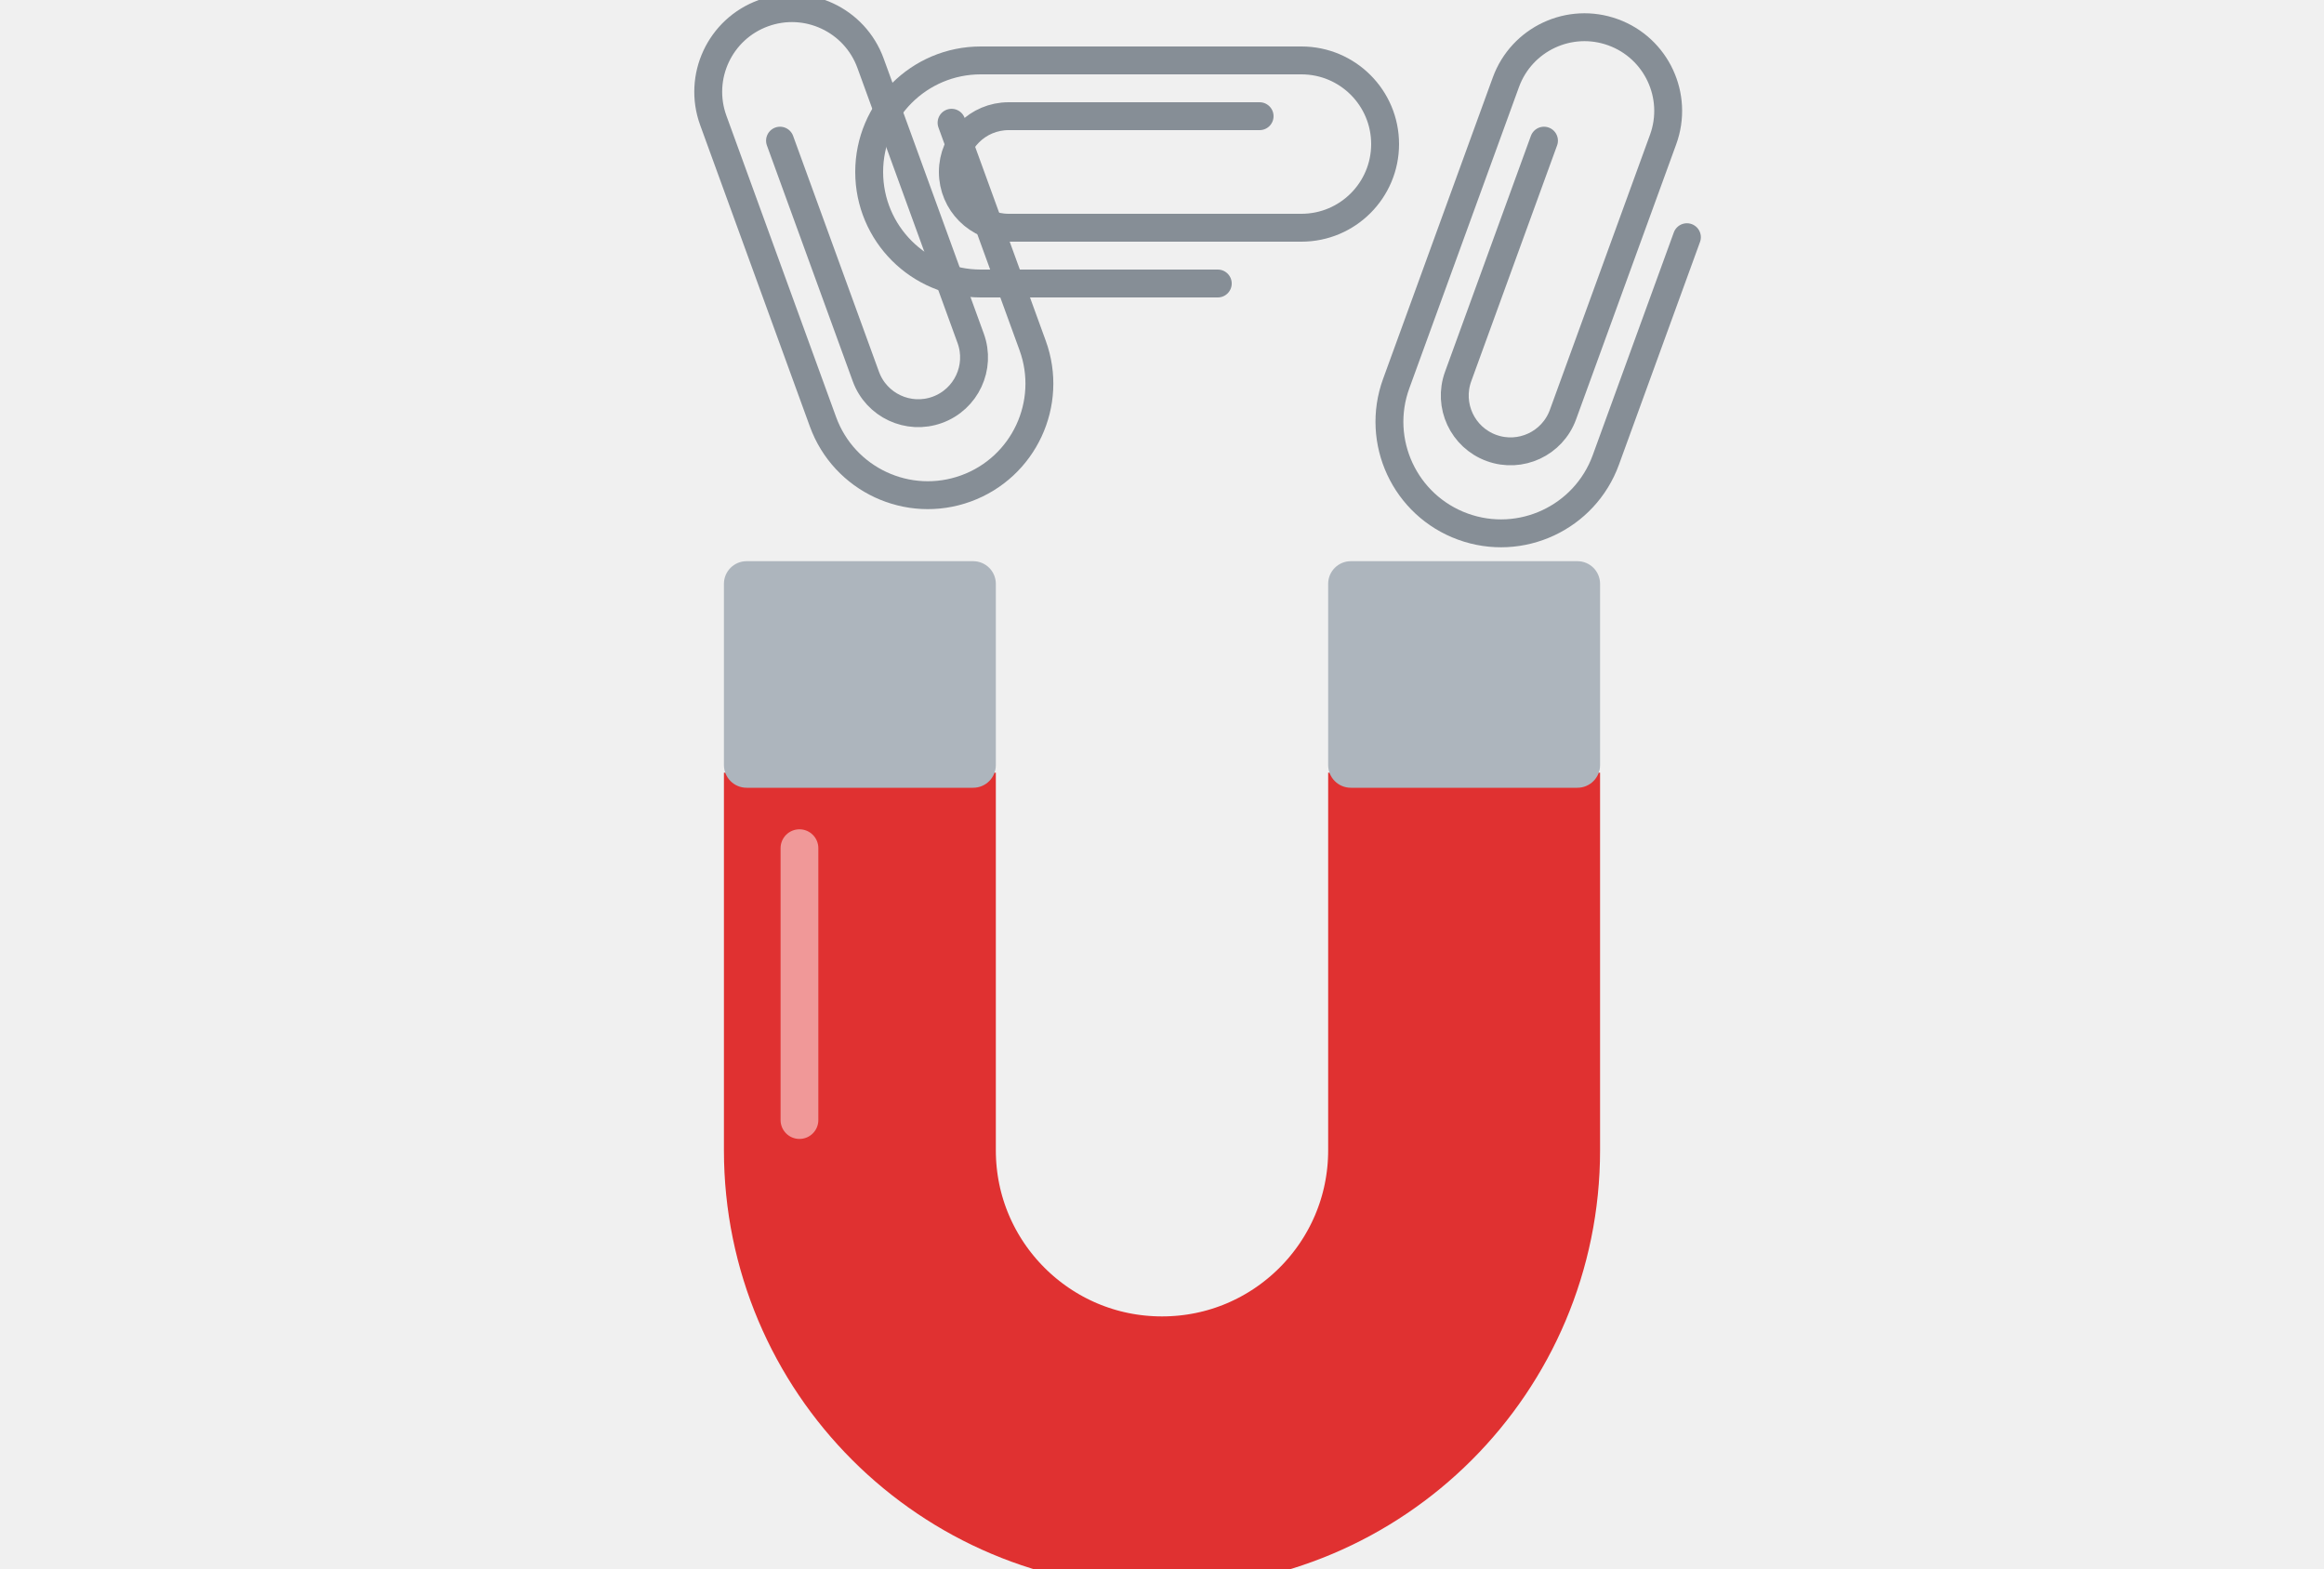
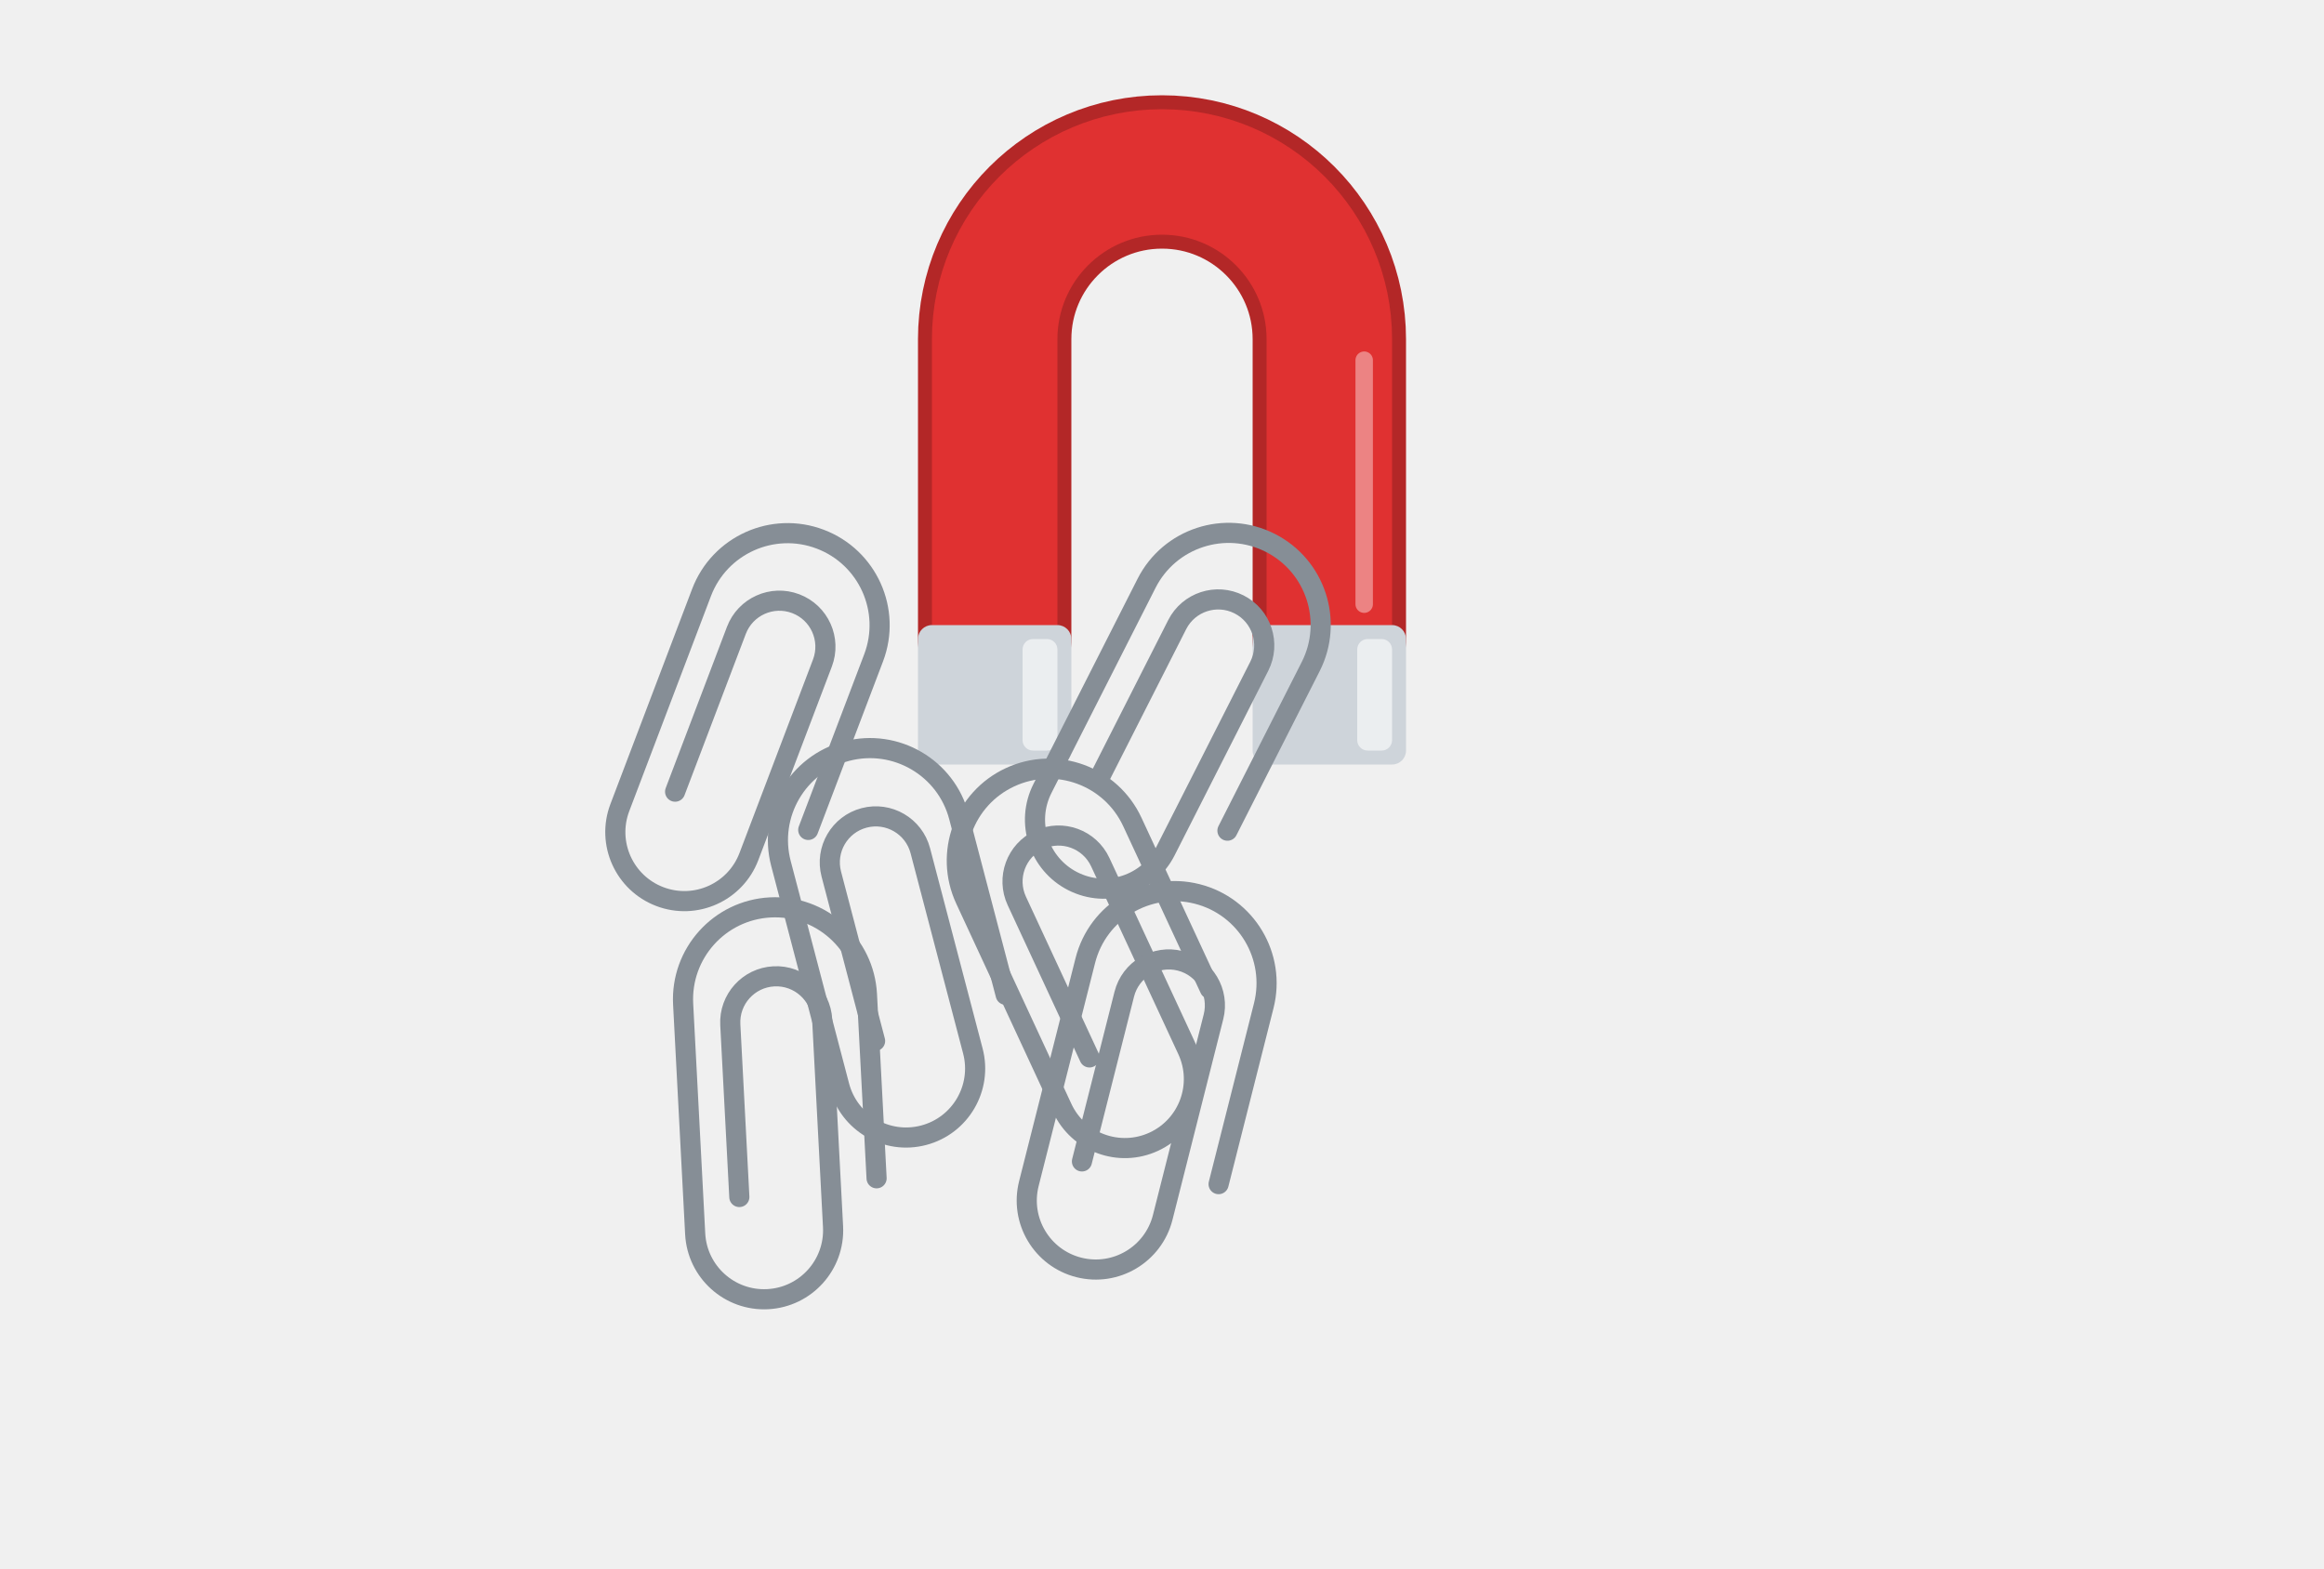
<svg xmlns="http://www.w3.org/2000/svg" viewBox="0 0 400 270" width="400" height="270">
-   <g transform="translate(200 250) scale(1.3 1.3)">
-     <path d="M -40 -90 L -40 -40 A 40 40 0 0 0 40 -40 L 40 -90" fill="none" stroke="#e03131" stroke-width="36" />
-     <rect x="-58" y="-118" width="36" height="30" rx="3" fill="#adb5bd" />
-     <rect x="22" y="-118" width="36" height="30" rx="3" fill="#adb5bd" />
-     <path d="M -48 -80 L -48 -44" fill="none" stroke="#fff" stroke-width="5" stroke-linecap="round" stroke-linejoin="round" opacity="0.5" />
+   <g transform="translate(200 20) rotate(180) scale(0.6 0.6)">
+     <path d="M -48 -150 L -48 -64 A 48 48 0 0 0 48 -64 L 48 -150" fill="none" stroke="#b32727" stroke-width="44" stroke-linecap="round" stroke-linejoin="round" />
+     <path d="M -48 -150 L -48 -64 A 48 48 0 0 0 48 -64 L 48 -150" fill="none" stroke="#e03131" stroke-width="36" stroke-linecap="round" stroke-linejoin="round" />
+     <path d="M -58 -140 L -58 -70" fill="none" stroke="#fff" stroke-width="5" stroke-linecap="round" stroke-linejoin="round" opacity="0.4" />
+     <rect x="-70" y="-186" width="44" height="40" rx="4" fill="#ced4da" />
+     <rect x="26" y="-186" width="44" height="40" rx="4" fill="#ced4da" />
+     <rect x="-66" y="-182" width="10" height="32" rx="3" fill="#fff" opacity="0.6" />
+     <rect x="30" y="-182" width="10" height="32" rx="3" fill="#fff" opacity="0.6" />
  </g>
-   <g transform="translate(140 40) rotate(-20) scale(1.2 1.2)">
-     <path d="M 0 -14 L 0 22 A 8 8 0 0 0 16 22 L 16 -20 A 12 12 0 0 0 -8 -20 L -8 26 A 16 16 0 0 0 24 26 L 24 -8" fill="none" stroke="#868e96" stroke-width="4" stroke-linecap="round" stroke-linejoin="round" />
+   <g transform="scale(0.9 0.9)">
+     <g transform="translate(152.8 151) rotate(20.8) scale(1.1 1.1)">
+       <path d="M -20 8 L -20 -22 A 8 8 0 0 1 -4 -22 L -4 14 A 12 12 0 0 1 -28 14 L -28 -26 A 16 16 0 0 1 4 -26 L 4 6" fill="none" stroke="#868e96" stroke-width="3.5" stroke-linecap="round" stroke-linejoin="round" />
+     </g>
+     <g transform="translate(186.4 185) rotate(-14.7) scale(1.1 1.1)">
+       <path d="M -20 8 L -20 -22 A 8 8 0 0 1 -4 -22 L -4 14 A 12 12 0 0 1 -28 14 L -28 -26 A 16 16 0 0 1 4 -26 L 4 6" fill="none" stroke="#868e96" stroke-width="3.5" stroke-linecap="round" stroke-linejoin="round" />
+     </g>
+     <g transform="translate(162.9 219) rotate(-3) scale(1.1 1.1)">
+       <path d="M -20 8 L -20 -22 A 8 8 0 0 1 -4 -22 L -4 14 A 12 12 0 0 1 -28 14 L -28 -26 A 16 16 0 0 1 4 -26 L 4 6" fill="none" stroke="#868e96" stroke-width="3.5" stroke-linecap="round" stroke-linejoin="round" />
+     </g>
  </g>
-   <g transform="translate(260 40) rotate(20) scale(1.2 1.2)">
-     <path d="M 0 -14 L 0 22 A 8 8 0 0 0 16 22 L 16 -20 A 12 12 0 0 0 -8 -20 L -8 26 A 16 16 0 0 0 24 26 L 24 -8" fill="none" stroke="#868e96" stroke-width="4" stroke-linecap="round" stroke-linejoin="round" />
-   </g>
-   <g transform="translate(200 20) rotate(90) scale(1.2 1.2)">
-     <path d="M 0 -14 L 0 22 A 8 8 0 0 0 16 22 L 16 -20 A 12 12 0 0 0 -8 -20 L -8 26 A 16 16 0 0 0 24 26 L 24 -8" fill="none" stroke="#868e96" stroke-width="4" stroke-linecap="round" stroke-linejoin="round" />
+   <g transform="scale(0.9 0.9)">
+     <g transform="translate(233.8 151) rotate(26.9) scale(1.1 1.1)">
+       <path d="M -20 8 L -20 -22 A 8 8 0 0 1 -4 -22 L -4 14 A 12 12 0 0 1 -28 14 L -28 -26 A 16 16 0 0 1 4 -26 L 4 6" fill="none" stroke="#868e96" stroke-width="3.5" stroke-linecap="round" stroke-linejoin="round" />
+     </g>
+     <g transform="translate(224.6 185) rotate(-24.9) scale(1.1 1.1)">
+       <path d="M -20 8 L -20 -22 A 8 8 0 0 1 -4 -22 L -4 14 A 12 12 0 0 1 -28 14 L -28 -26 A 16 16 0 0 1 4 -26 L 4 6" fill="none" stroke="#868e96" stroke-width="3.5" stroke-linecap="round" stroke-linejoin="round" />
+     </g>
+     <g transform="translate(230.4 219) rotate(14.2) scale(1.1 1.1)">
+       <path d="M -20 8 L -20 -22 A 8 8 0 0 1 -4 -22 L -4 14 A 12 12 0 0 1 -28 14 L -28 -26 A 16 16 0 0 1 4 -26 L 4 6" fill="none" stroke="#868e96" stroke-width="3.5" stroke-linecap="round" stroke-linejoin="round" />
+     </g>
  </g>
</svg>
